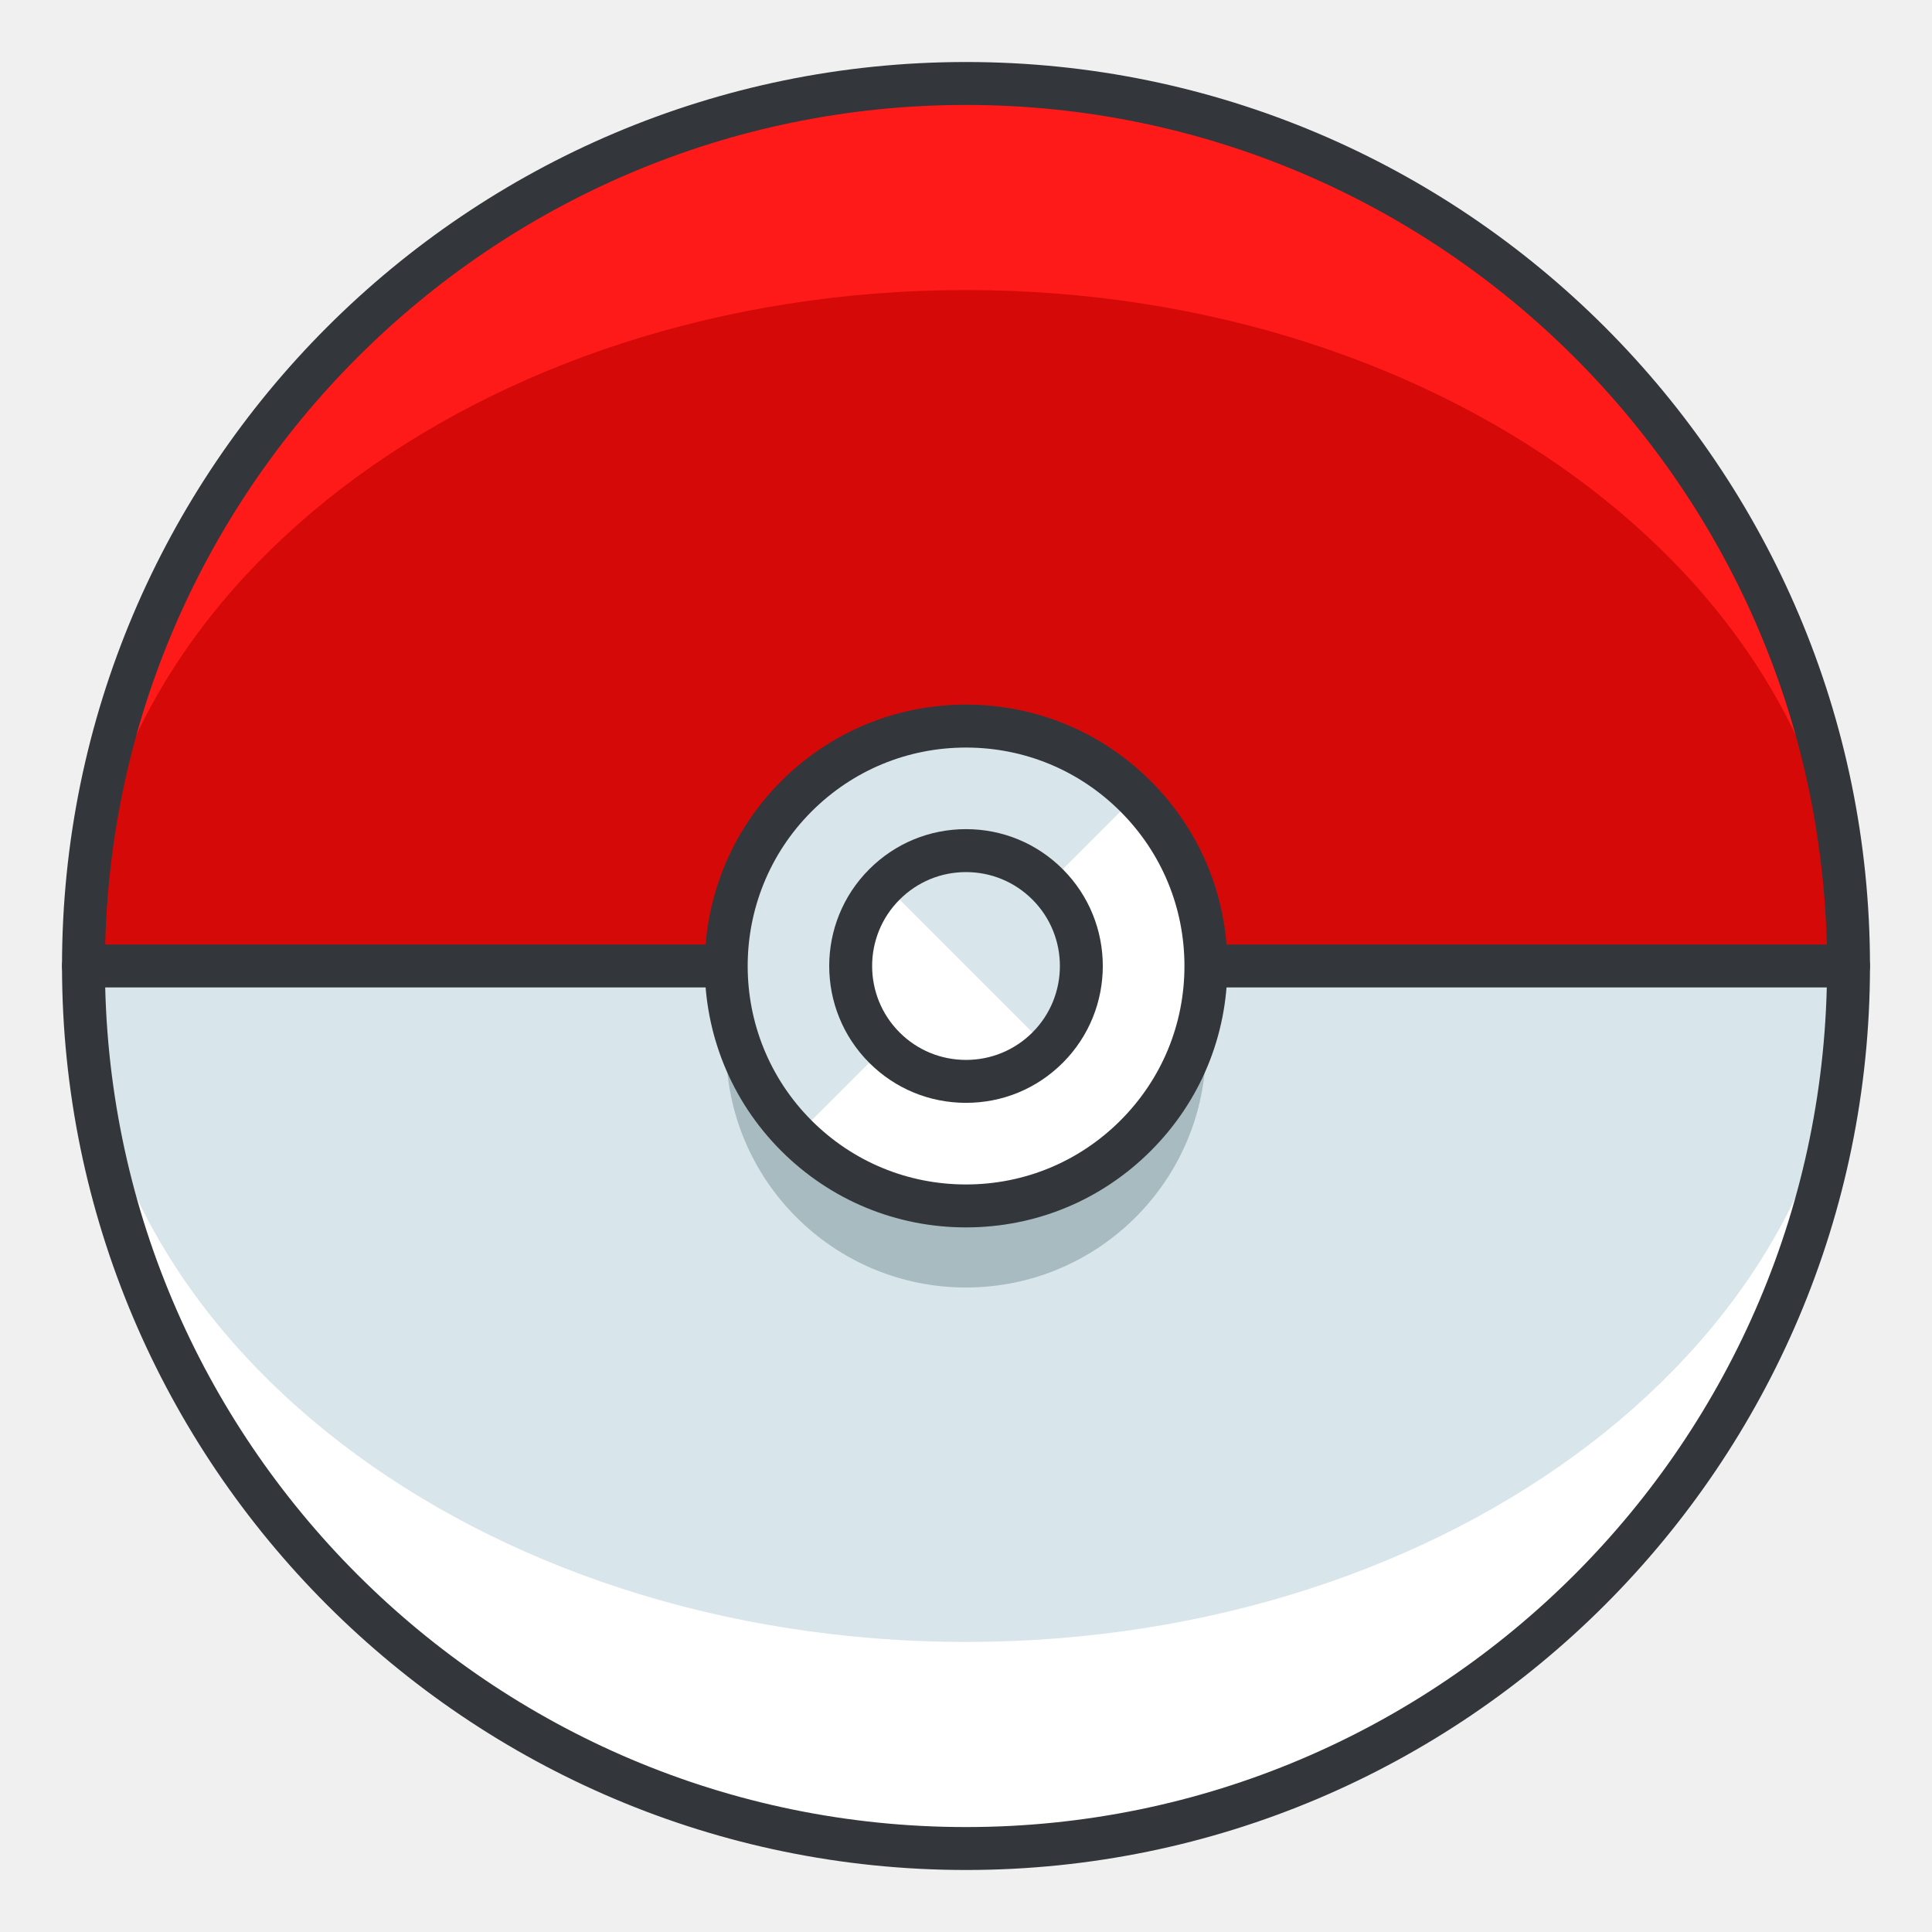
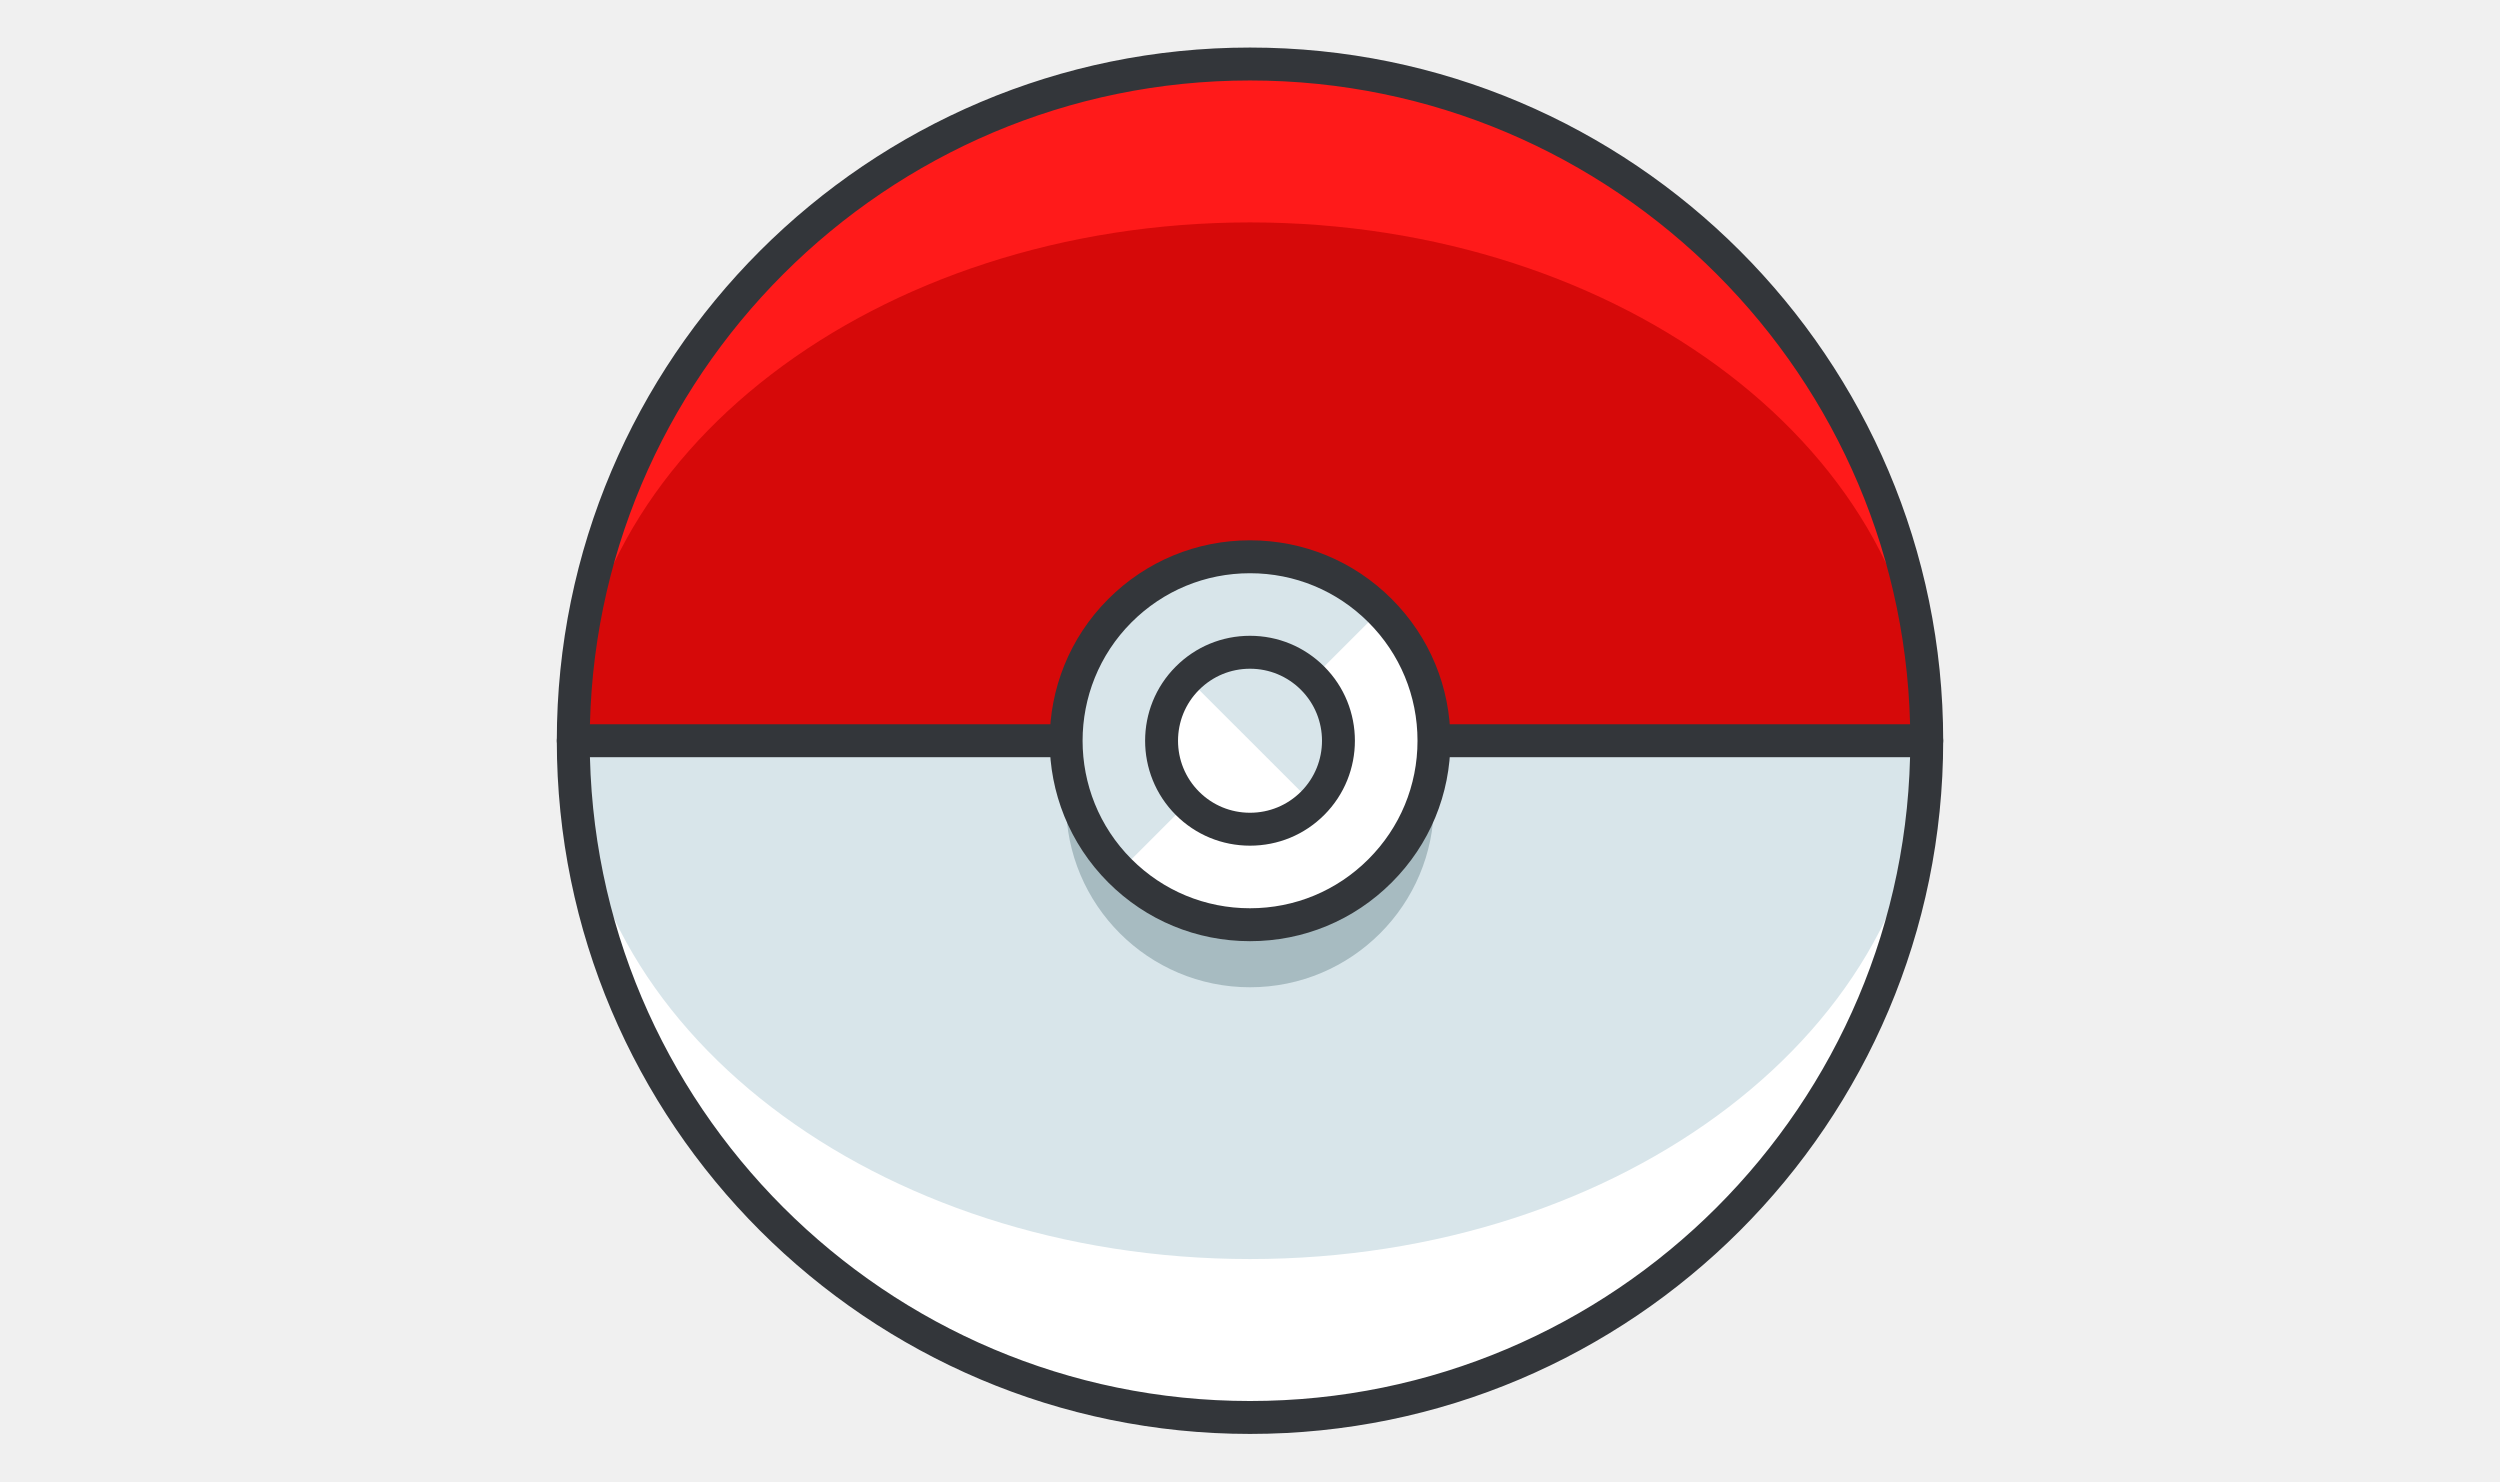
- <svg xmlns="http://www.w3.org/2000/svg" height="135px" id="Layer_1" style="enable-background:new 0 0 135 135;" version="1.1" viewBox="0 0 135 135" width="135px" xml:space="preserve">
+ <svg xmlns="http://www.w3.org/2000/svg" height="80px" id="Layer_1" style="enable-background:new 0 0 135 135;" version="1.1" viewBox="0 0 135 135" width="135px" xml:space="preserve">
  <style type="text/css">

	.st0{fill:#465652;}
	.st1{fill:#AAB9BA;}
	.st2{fill:#47C67B;}
	.st3{fill:#AAC8D1;}
	.st4{fill:none;stroke:#E83834;stroke-width:6;stroke-linecap:round;stroke-linejoin:round;stroke-miterlimit:10;}
	.st5{fill:#7BC67B;}
	.st6{fill:#7BC7FF;}
	.st7{fill:#7C34C1;}
	.st8{fill:#7C8D96;}
	.st9{fill:#AD2707;}
	.st10{fill:#ADB8BC;}
	.st11{fill:#107510;}
	.st12{fill:#7FE5D8;}
	.st13{fill:#AF4AD1;}
	.st14{fill:#E02B7E;}
	.st15{fill:#E04038;}
	.st16{fill:#AFD7DD;}
	.st17{fill:#E0A010;}
	.st18{fill:#E0D5A4;}
	.st19{fill:#12B2B2;}
	.st20{fill:#12D66B;}
	.st21{fill:#E1A9FF;}
	.st22{fill:#1362A8;}
	.st23{fill:#E2378D;}
	.st24{fill:#E29C37;}
	.st25{fill:#E2B90E;}
	.st26{fill:#E2BF91;}
	.st27{fill:#E2CBAA;}
	.st28{fill:#14A594;}
	.st29{fill:#E4E9ED;}
	.st30{fill:#4A5D60;}
	.st31{fill:#E5B076;}
	.st32{fill:#E5B1C4;}
	.st33{fill:#E5E4C3;}
	.st34{fill:#4B6466;}
	.st35{fill:#E6FF2E;}
	.st36{fill:#18AA67;}
	.st37{fill:#E86207;}
	.st38{fill:#E8A113;}
	.st39{fill:#E8B5A6;}
	.st40{fill:#E8E8ED;}
	.st41{fill:#4E5154;}
	.st42{fill:#E9F1F4;}
	.st43{fill:#4F4B48;}
	.st44{fill:#4F74E8;}
	.st45{fill:#808E93;}
	.st46{fill:#80949B;}
	.st47{fill:#80EDAC;}
	.st48{fill:#B122E0;}
	.st49{fill:#B2C4CC;}
	.st50{fill:#83D839;}
	.st51{fill:#B3C6C6;}
	.st52{fill:none;stroke:#33363A;stroke-width:3;stroke-linecap:round;stroke-linejoin:round;stroke-miterlimit:10;}
	.st53{fill:#1A8E1C;}
	.st54{fill:#1A93D6;}
	.st55{fill:#B50B0B;}
	.st56{fill:#1AD88F;}
	.st57{fill:#B5DAF4;}
	.st58{fill:#EA7B1F;}
	.st59{fill:#EA81BD;}
	.st60{fill:#87B8D6;}
	.st61{fill:#87C3F4;}
	.st62{fill:#EAC79D;}
	.st63{fill:#EADF11;}
	.st64{fill:#EAE4C5;}
	.st65{fill:#B78094;}
	.st66{fill:#8844D8;}
	.st67{fill:#EBF4F7;}
	.st68{fill:#893015;}
	.st69{fill:#89410B;}
	.st70{fill:#899BA3;}
	.st71{fill:#EDE3B9;}
	.st72{enable-background:new    ;}
	.st73{fill:#50FF9F;}
	.st74{fill:#EEDCF4;}
	.st75{fill:#EFA37D;}
	.st76{fill:#EFA3CC;}
	.st77{fill:#EFC99A;}
	.st78{fill:#54AF79;}
	.st79{fill:#BA503A;}
	.st80{fill:#BA8663;}
	.st81{fill:#8B4FE0;}
	.st82{fill:#58ED9B;}
	.st83{fill:#BC7DFF;}
	.st84{fill:#8D9AA3;}
	.st85{fill:#BCCAD3;}
	.st86{fill:#8DE4FF;}
	.st87{fill:#20B518;}
	.st88{fill:#BF44F2;}
	.st89{fill:#21CEA1;}
	.st90{fill:#BFDAE0;}
	.st91{fill:#F0FBFC;}
	.st92{fill:#F2D9A7;}
	.st93{fill:#F2EAC9;}
	.st94{fill:#24D1AF;}
	.st95{fill:#25931C;}
	.st96{fill:#F4C4B3;}
	.st97{fill:#F4D3A2;}
	.st98{fill:#F4D647;}
	.st99{fill:#F4D7B8;}
	.st100{fill:#F4EC8E;}
	.st101{fill:#5B524D;}
	.st102{fill:#F77819;}
	.st103{fill:#F79AE1;}
	.st104{fill:#5E707A;}
	.st105{fill:#F93585;}
	.st106{fill:#F95D5D;}
	.st107{fill:#F9C19B;}
	.st108{fill:#F9CB58;}
	.st109{fill:#F9D2B2;}
	.st110{fill:#F9F07D;}
	.st111{fill:#F9F1D2;}
	.st112{fill:#F9F4B7;}
	.st113{fill:#F9F9E4;}
	.st114{fill:#5F1DAA;}
	.st115{fill:#5F9AD6;}
	.st116{fill:#C0C0C4;}
	.st117{fill:#91EA57;}
	.st118{fill:#C12727;}
	.st119{fill:#C191A0;}
	.st120{fill:#923BB7;}
	.st121{fill:#93A0A3;}
	.st122{fill:#93F9EA;}
	.st123{fill:#93FF5A;}
	.st124{fill:#C4833D;}
	.st125{fill:#95A2A5;}
	.st126{fill:#965514;}
	.st127{fill:#96562C;}
	.st128{fill:#2AF42F;}
	.st129{fill:#C5D7DD;}
	.st130{fill:#C68510;}
	.st131{fill:#C6A86D;}
	.st132{fill:#C6BB8D;}
	.st133{fill:#2C9DCE;}
	.st134{fill:#FBFCF2;}
	.st135{fill:#FC70B0;}
	.st136{fill:#FCE6C8;}
	.st137{fill:#FCF7E3;}
	.st138{fill:#C90D6B;}
	.st139{fill:#FDFEFF;}
	.st140{fill:#FDFFDC;}
	.st141{fill:#FF1A1A;}
	.st142{fill:#FF5252;}
	.st143{fill:#FF5B00;}
	.st144{fill:#FF6155;}
	.st145{fill:#FF630D;}
	.st146{fill:#FF6666;}
	.st147{fill:#FF7676;}
	.st148{fill:#FF7900;}
	.st149{fill:#FF860D;}
	.st150{fill:#FF8B00;}
	.st151{fill:#FF8F8F;}
	.st152{fill:#FF900B;}
	.st153{fill:#FF908A;}
	.st154{fill:#FF960B;}
	.st155{fill:#FF9C0D;}
	.st156{fill:#FFA9D4;}
	.st157{fill:#FFAA00;}
	.st158{fill:#FFAD40;}
	.st159{fill:#FFAF10;}
	.st160{fill:#FFB000;}
	.st161{fill:#FFBE08;}
	.st162{fill:#FFBF31;}
	.st163{fill:#FFC200;}
	.st164{fill:#FFCAE8;}
	.st165{fill:#FFCCF5;}
	.st166{fill:#FFD00B;}
	.st167{fill:#FFD039;}
	.st168{fill:#FFD400;}
	.st169{fill:#FFD833;}
	.st170{fill:#FFDB80;}
	.st171{fill:#FFDDD2;}
	.st172{fill:#FFE6D4;}
	.st173{fill:#FFE6EB;}
	.st174{fill:#FFE98D;}
	.st175{fill:#FFECD2;}
	.st176{fill:#FFF1D9;}
	.st177{fill:#FFF24D;}
	.st178{fill:#FFF3C2;}
	.st179{fill:#FFF4C7;}
	.st180{fill:#FFF800;}
	.st181{fill:#FFF80D;}
	.st182{fill:#FFF9DE;}
	.st183{fill:#FFFBD7;}
	.st184{fill:#FFFBEB;}
	.st185{fill:#FFFCC0;}
	.st186{fill:#FFFCDC;}
	.st187{fill:#FFFFFA;}
	.st188{fill:#FFFFFF;}
	.st189{fill:#63797F;}
	.st190{fill:#65E529;}
	.st191{fill:#66310E;}
	.st192{fill:#663C17;}
	.st193{fill:#9A5AE5;}
	.st194{fill:#CA30EF;}
	.st195{fill:#6892FC;}
	.st196{fill:#9CFFC4;}
	.st197{fill:#CC4306;}
	.st198{fill:#CC549E;}
	.st199{fill:#9E3256;}
	.st200{fill:#CDFFBB;}
	.st201{fill:#CE86AF;}
	.st202{fill:#CED9DD;}
- 	
+ 
		.st203{fill:none;stroke:#33363A;stroke-width:3;stroke-linecap:round;stroke-linejoin:round;stroke-miterlimit:10;stroke-dasharray:6;}
	.st204{fill:#CFE1E2;}
	.st205{fill:#33363A;}
	.st206{fill:#34C166;}
	.st207{fill:#364B5B;}
	.st208{fill:#3662CE;}
	.st209{fill:#36C6FF;}
	.st210{fill:#6ADB9A;}
	.st211{fill:#6D5C4D;}
	.st212{fill:#6EBDF9;}
	.st213{fill:#0031FF;}
	.st214{fill:#0062FF;}
	.st215{fill:#0068FF;}
	.st216{fill:#0086FF;}
	.st217{fill:#009BE8;}
	.st218{fill:#00AAFF;}
	.st219{fill:#D271FF;}
	.st220{fill:#D363A9;}
	.st221{fill:#D3964C;}
	.st222{fill:#D3DFE2;}
	.st223{fill:#D3E0E2;}
	.st224{fill:#D3EFF4;}
	.st225{fill:#063B66;}
	.st226{fill:#D60909;}
	.st227{fill:#D61D1D;}
	.st228{fill:#D7F0FF;}
	.st229{fill:#09B285;}
	.st230{fill:#D8D593;}
	.st231{fill:#D8E2EA;}
	.st232{fill:#D8E5EA;}
	.st233{fill:#3E5054;}
	.st234{fill:#D988FF;}
	.st235{fill:#D9E7E8;}
	.st236{fill:#702252;}
	.st237{fill:#70D3E0;}
	.st238{fill:#A02FF2;}
	.st239{fill:#A2F255;}
	.st240{fill:#A35616;}
	.st241{fill:#A3CCCC;}
	.st242{fill:#0A6ADD;}
	.st243{fill:#A5145D;}
	.st244{fill:#A57555;}
	.st245{fill:#77D6FC;}
	.st246{fill:#7815CE;}
	.st247{fill:#A7BBC1;}
	.st248{fill:#DBD279;}
	.st249{fill:#0D5C9E;}
	.st250{fill:#A83C11;}
	.st251{fill:#A8633D;}
	.st252{fill:#A8A3E5;}
	.st253{fill:#DCE6EA;}
	.st254{fill:#DCE7EA;}
	.st255{fill:#A962E8;}
	.st256{fill:#DD2466;}
	.st257{fill:#DDC38A;}
	.st258{fill:#DDD2B1;}
	.st259{fill:#DFE7E8;}
	.st260{fill:#42B1E8;}
	.st261{fill:#436377;}
	.st262{fill:#43B530;}

</style>
  <g>
    <g>
      <circle class="st141" cx="67.5" cy="67.499" r="61.667" />
    </g>
    <g>
      <ellipse class="st226" cx="67.5" cy="67.499" rx="61.667" ry="47.232" />
    </g>
    <g>
      <path class="st188" d="M5.833,67.499c0,34.061,27.609,61.668,61.667,61.668s61.667-27.607,61.667-61.668H5.833z" />
    </g>
    <g>
      <path class="st232" d="M67.5,114.731c34.058,0,61.667-21.148,61.667-47.232H5.833C5.833,93.583,33.442,114.731,67.5,114.731z" />
    </g>
    <g>
      <path class="st205" d="M67.5,130.667c-34.831,0-63.167-28.337-63.167-63.168c0-34.83,28.336-63.166,63.167-63.166    s63.167,28.336,63.167,63.166C130.667,102.33,102.331,130.667,67.5,130.667z M67.5,7.333c-33.176,0-60.167,26.99-60.167,60.166    c0,33.177,26.991,60.168,60.167,60.168s60.167-26.991,60.167-60.168C127.667,34.323,100.676,7.333,67.5,7.333z" />
    </g>
    <g>
      <path class="st205" d="M129.167,68.999H5.833c-0.829,0-1.5-0.671-1.5-1.5s0.671-1.5,1.5-1.5h123.334c0.829,0,1.5,0.671,1.5,1.5    S129.996,68.999,129.167,68.999z" />
    </g>
    <g>
      <g>
        <circle class="st247" cx="67.5" cy="73.201" r="16.764" />
      </g>
      <g>
        <circle class="st188" cx="67.5" cy="67.5" r="16.764" />
      </g>
      <g>
        <path class="st232" d="M55.646,79.354c-6.547-6.547-6.546-17.16,0-23.709c6.547-6.546,17.161-6.546,23.707,0" />
      </g>
      <g>
        <path class="st205" d="M67.5,85.765c-4.878,0-9.465-1.9-12.915-5.35c-7.12-7.12-7.12-18.707,0-25.83     c3.45-3.449,8.037-5.349,12.915-5.349c4.878,0,9.464,1.899,12.914,5.349c3.45,3.451,5.351,8.038,5.351,12.916     c0,4.878-1.9,9.464-5.351,12.914C76.965,83.865,72.379,85.765,67.5,85.765z M67.5,52.236c-4.077,0-7.91,1.587-10.793,4.47     c-5.95,5.953-5.95,15.637,0,21.588c2.883,2.883,6.716,4.471,10.793,4.471c4.077,0,7.91-1.588,10.792-4.471     c2.883-2.883,4.472-6.716,4.472-10.793c0-4.077-1.588-7.911-4.472-10.795C75.41,53.824,71.578,52.236,67.5,52.236z" />
      </g>
    </g>
    <g>
      <g>
        <path class="st188" d="M73.204,73.203c-3.149,3.146-8.257,3.146-11.404,0c-3.149-3.15-3.148-8.255,0-11.403     c3.148-3.15,8.255-3.148,11.403,0S76.352,70.053,73.204,73.203z" />
      </g>
      <g>
        <path class="st232" d="M61.8,61.8c3.148-3.15,8.255-3.148,11.403,0s3.148,8.253,0.001,11.403" />
      </g>
      <g>
        <path class="st205" d="M67.501,77.062c-2.555,0-4.957-0.994-6.762-2.798c-3.729-3.73-3.729-9.797,0-13.525     c1.805-1.807,4.207-2.802,6.761-2.802s4.957,0.995,6.763,2.802c3.728,3.727,3.728,9.794,0.001,13.524     C72.458,76.069,70.056,77.062,67.501,77.062z M67.5,60.938c-1.753,0-3.401,0.683-4.64,1.923c-2.559,2.559-2.559,6.723,0,9.282     c1.238,1.238,2.887,1.919,4.641,1.919s3.403-0.682,4.643-1.92c2.557-2.559,2.557-6.723-0.001-9.281     C70.902,61.621,69.254,60.938,67.5,60.938z" />
      </g>
    </g>
  </g>
</svg>
